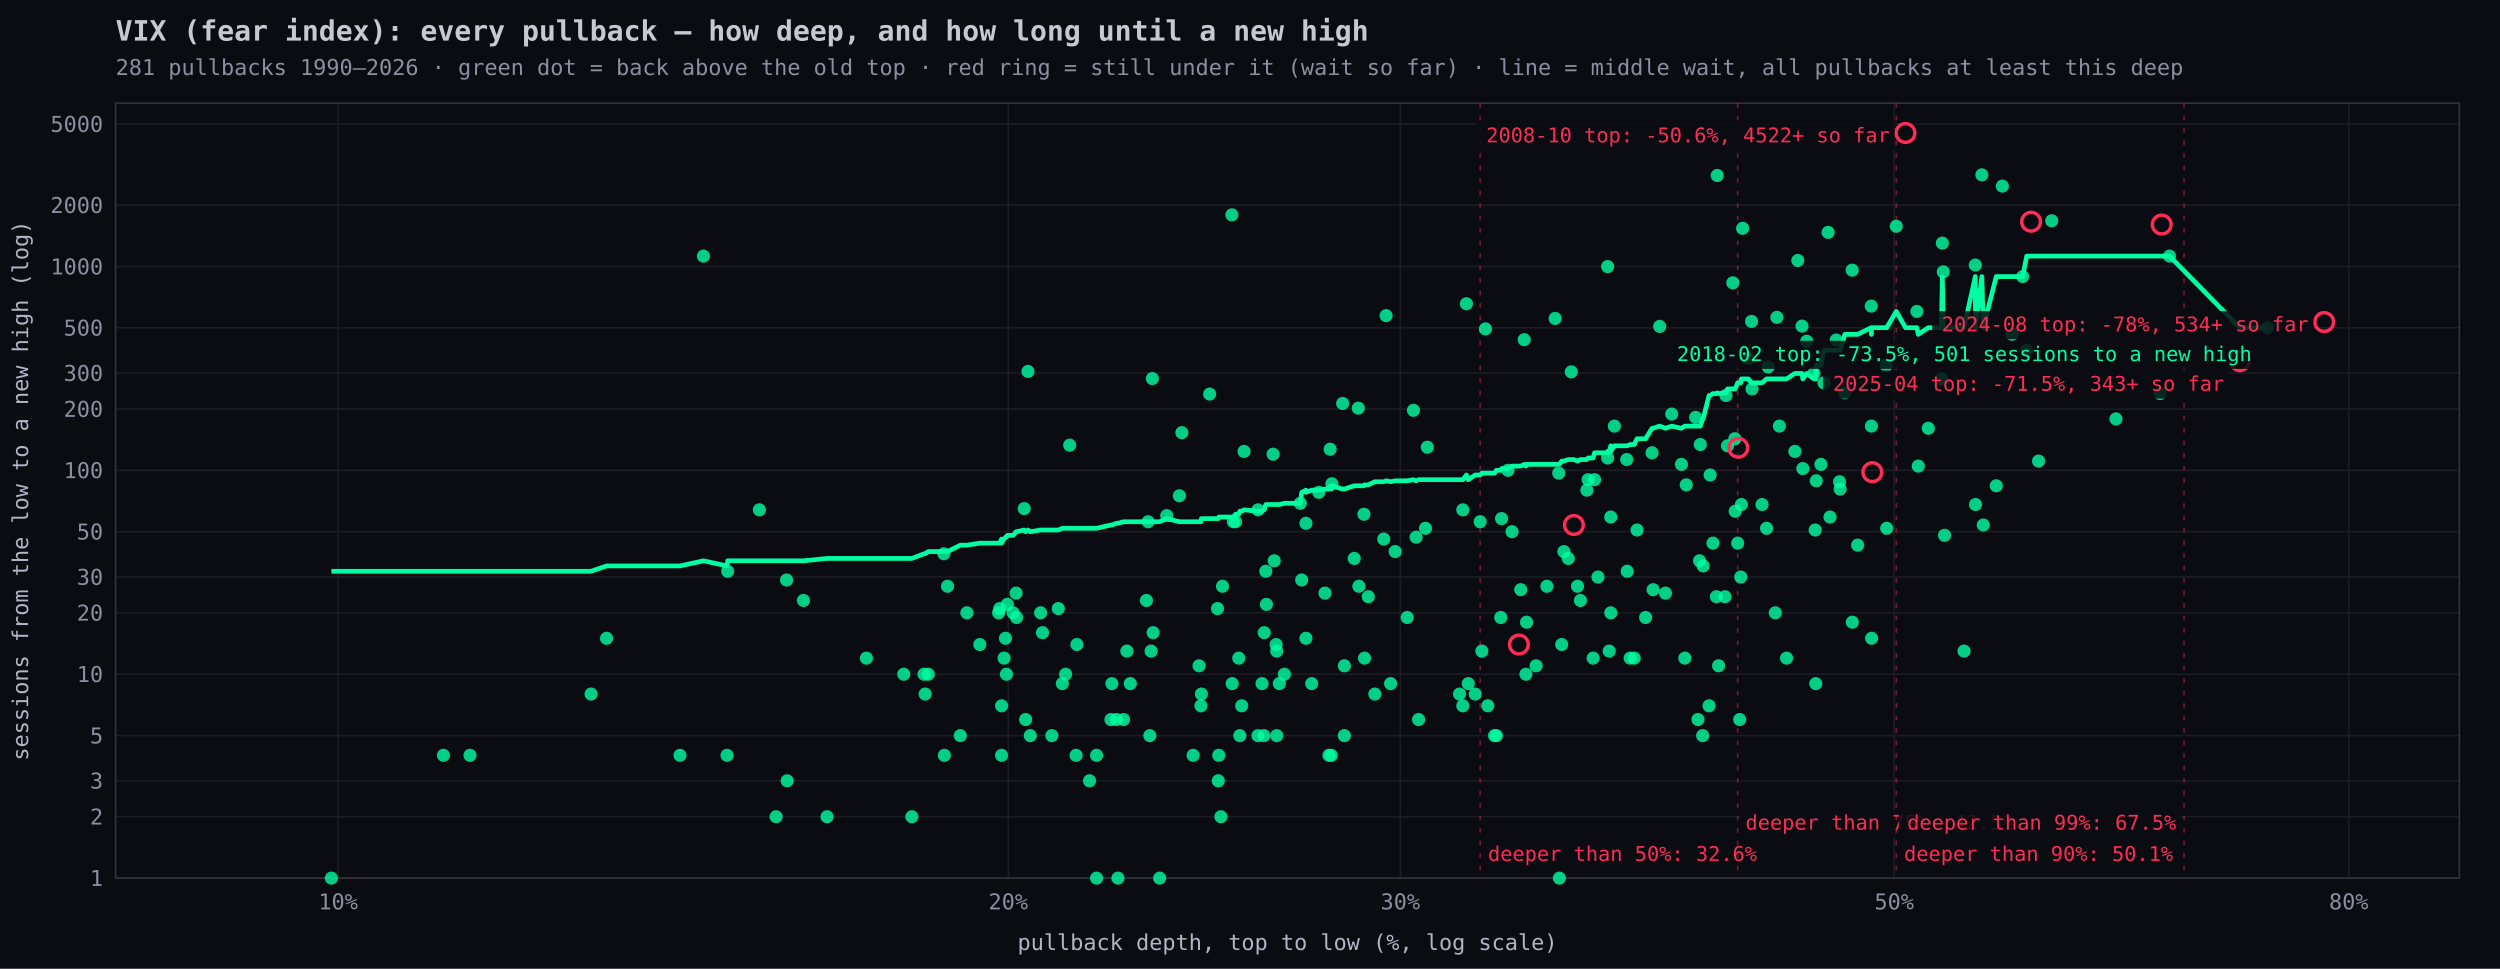
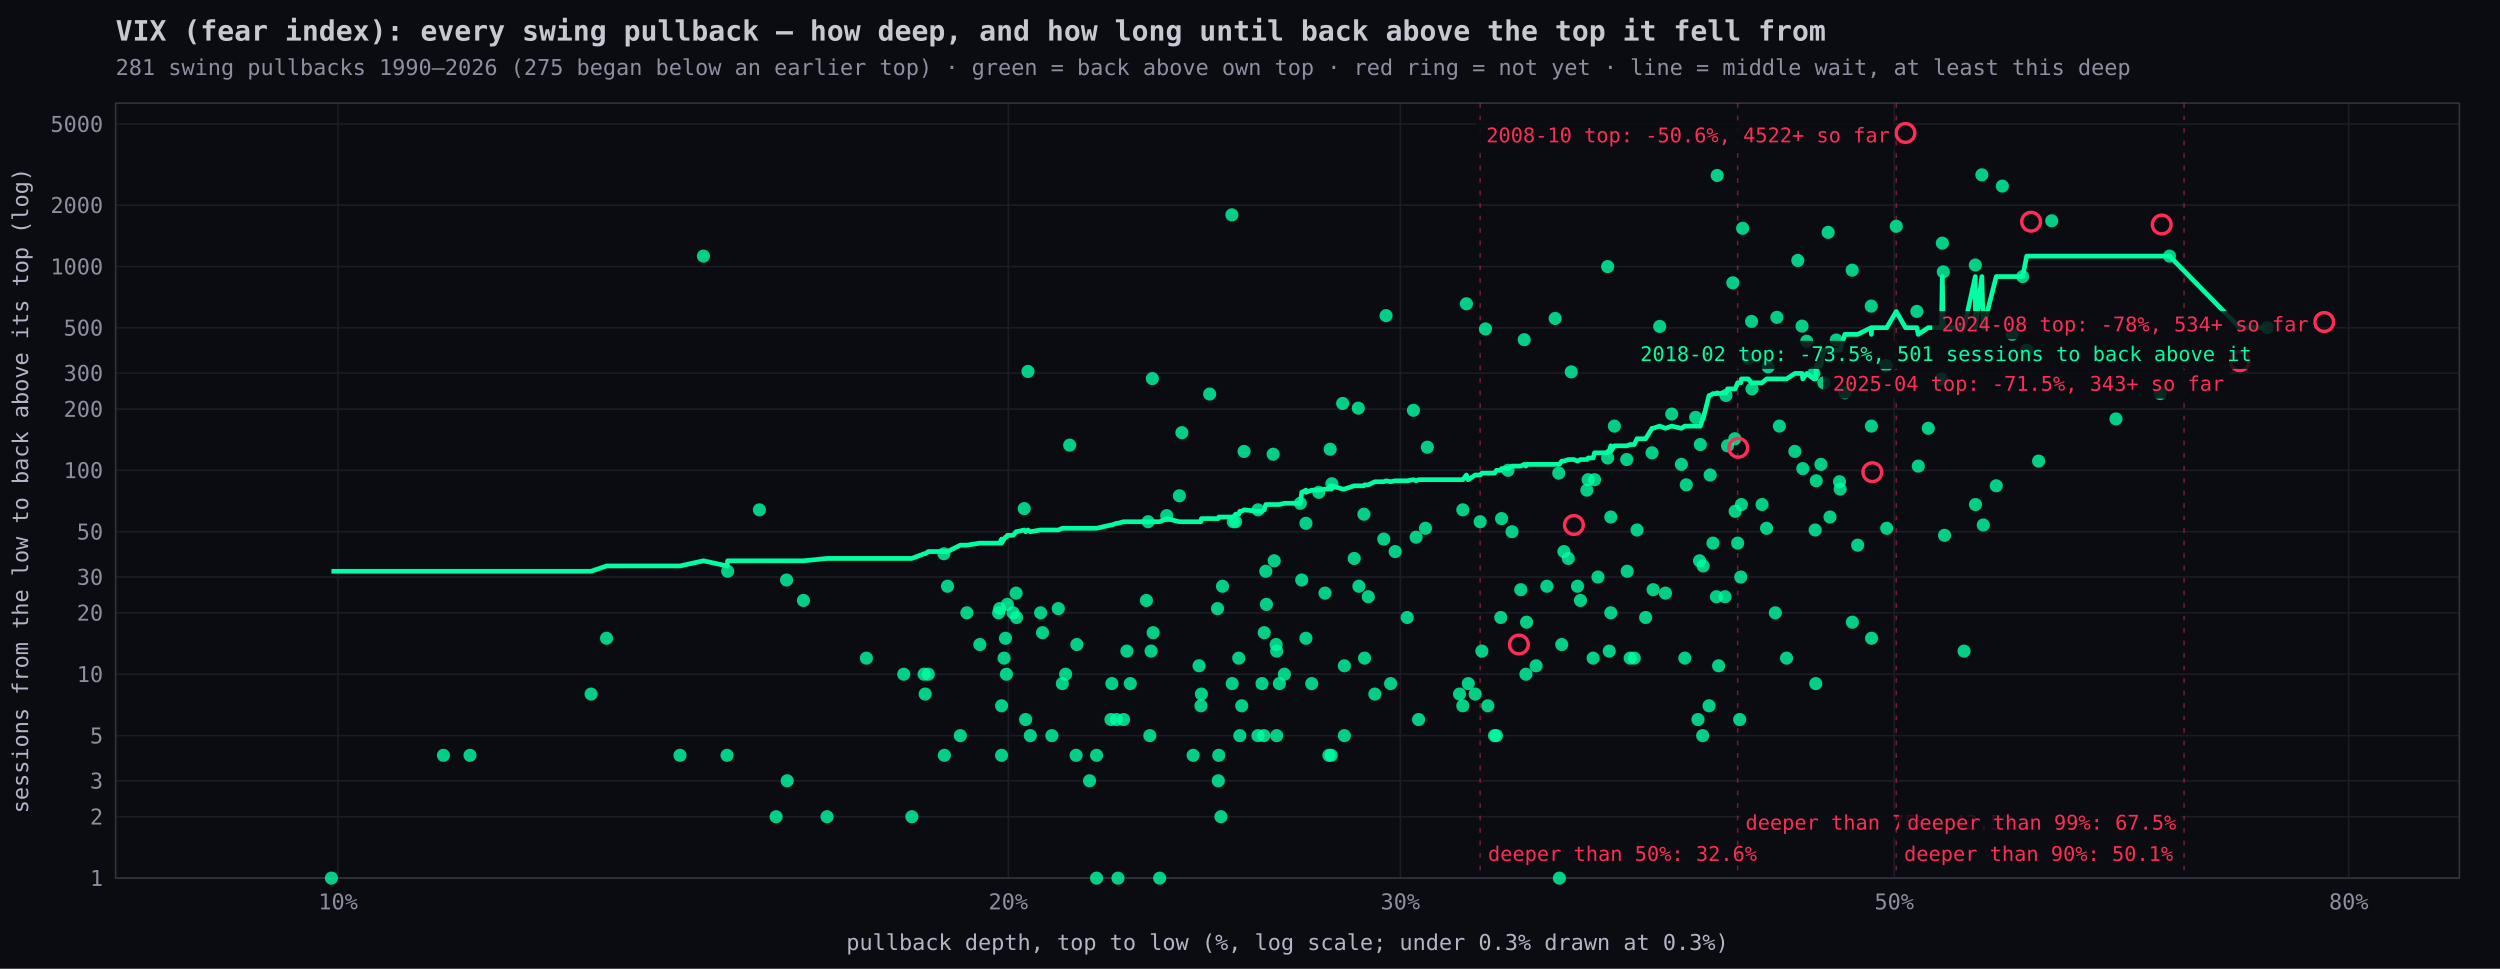
<svg xmlns="http://www.w3.org/2000/svg" viewBox="0 0 1600 620" width="1600" height="620" font-family="ui-monospace,SFMono-Regular,Menlo,monospace">
  <rect width="1600" height="620" fill="#0B0B12" />
-   <text x="74" y="26" font-size="18" fill="#C8C8D2" font-weight="600">VIX (fear index): every pullback — how deep, and how long until a new high</text>
-   <text x="74" y="48" font-size="14" fill="#8E8EA0">281 pullbacks 1990–2026 · green dot = back above the old top · red ring = still under it (wait so far) · line = middle wait, all pullbacks at least this deep</text>
+   <text x="74" y="26" font-size="18" fill="#C8C8D2" font-weight="600">VIX (fear index): every swing pullback — how deep, and how long until back above the top it fell from</text>
+   <text x="74" y="48" font-size="14" fill="#8E8EA0">281 swing pullbacks 1990–2026 (275 began below an earlier top) · green = back above own top · red ring = not yet · line = middle wait, at least this deep</text>
  <line x1="74" x2="1574" y1="562.0" y2="562.0" stroke="#1C1C26" />
  <text x="66" y="567.0" font-size="14" fill="#8E8EA0" text-anchor="end">1</text>
  <line x1="74" x2="1574" y1="522.7" y2="522.7" stroke="#1C1C26" />
  <text x="66" y="527.7" font-size="14" fill="#8E8EA0" text-anchor="end">2</text>
  <line x1="74" x2="1574" y1="499.7" y2="499.7" stroke="#1C1C26" />
  <text x="66" y="504.7" font-size="14" fill="#8E8EA0" text-anchor="end">3</text>
  <line x1="74" x2="1574" y1="470.8" y2="470.8" stroke="#1C1C26" />
  <text x="66" y="475.8" font-size="14" fill="#8E8EA0" text-anchor="end">5</text>
  <line x1="74" x2="1574" y1="431.5" y2="431.5" stroke="#1C1C26" />
  <text x="66" y="436.5" font-size="14" fill="#8E8EA0" text-anchor="end">10</text>
  <line x1="74" x2="1574" y1="392.2" y2="392.2" stroke="#1C1C26" />
  <text x="66" y="397.2" font-size="14" fill="#8E8EA0" text-anchor="end">20</text>
  <line x1="74" x2="1574" y1="369.3" y2="369.3" stroke="#1C1C26" />
  <text x="66" y="374.3" font-size="14" fill="#8E8EA0" text-anchor="end">30</text>
  <line x1="74" x2="1574" y1="340.3" y2="340.3" stroke="#1C1C26" />
  <text x="66" y="345.3" font-size="14" fill="#8E8EA0" text-anchor="end">50</text>
  <line x1="74" x2="1574" y1="301.0" y2="301.0" stroke="#1C1C26" />
  <text x="66" y="306.0" font-size="14" fill="#8E8EA0" text-anchor="end">100</text>
  <line x1="74" x2="1574" y1="261.8" y2="261.8" stroke="#1C1C26" />
  <text x="66" y="266.8" font-size="14" fill="#8E8EA0" text-anchor="end">200</text>
  <line x1="74" x2="1574" y1="238.8" y2="238.8" stroke="#1C1C26" />
  <text x="66" y="243.8" font-size="14" fill="#8E8EA0" text-anchor="end">300</text>
  <line x1="74" x2="1574" y1="209.8" y2="209.8" stroke="#1C1C26" />
  <text x="66" y="214.8" font-size="14" fill="#8E8EA0" text-anchor="end">500</text>
  <line x1="74" x2="1574" y1="170.6" y2="170.6" stroke="#1C1C26" />
  <text x="66" y="175.6" font-size="14" fill="#8E8EA0" text-anchor="end">1000</text>
  <line x1="74" x2="1574" y1="131.3" y2="131.3" stroke="#1C1C26" />
  <text x="66" y="136.3" font-size="14" fill="#8E8EA0" text-anchor="end">2000</text>
  <line x1="74" x2="1574" y1="79.4" y2="79.4" stroke="#1C1C26" />
  <text x="66" y="84.4" font-size="14" fill="#8E8EA0" text-anchor="end">5000</text>
  <line y1="66" y2="562" x1="216.4" x2="216.4" stroke="#1C1C26" />
  <text y="582" x="216.4" font-size="14" fill="#8E8EA0" text-anchor="middle">10%</text>
  <line y1="66" y2="562" x1="645.3" x2="645.3" stroke="#1C1C26" />
  <text y="582" x="645.3" font-size="14" fill="#8E8EA0" text-anchor="middle">20%</text>
  <line y1="66" y2="562" x1="896.2" x2="896.2" stroke="#1C1C26" />
  <text y="582" x="896.2" font-size="14" fill="#8E8EA0" text-anchor="middle">30%</text>
  <line y1="66" y2="562" x1="1212.3" x2="1212.3" stroke="#1C1C26" />
  <text y="582" x="1212.3" font-size="14" fill="#8E8EA0" text-anchor="middle">50%</text>
  <line y1="66" y2="562" x1="1503.2" x2="1503.2" stroke="#1C1C26" />
  <text y="582" x="1503.2" font-size="14" fill="#8E8EA0" text-anchor="middle">80%</text>
  <rect x="74" y="66" width="1500" height="496" fill="none" stroke="#34343F" />
-   <text x="824" y="608" font-size="14" fill="#B4B4C6" text-anchor="middle">pullback depth, top to low (%, log scale)</text>
-   <text transform="translate(18 314) rotate(-90)" font-size="14" fill="#B4B4C6" text-anchor="middle">sessions from the low to a new high (log)</text>
+   <text x="824" y="608" font-size="14" fill="#B4B4C6" text-anchor="middle">pullback depth, top to low (%, log scale; under 0.3% drawn at 0.3%)</text>
+   <text transform="translate(18 314) rotate(-90)" font-size="14" fill="#B4B4C6" text-anchor="middle">sessions from the low to back above its top (log)</text>
  <line x1="947.3" x2="947.3" y1="66" y2="562" stroke="#FF2D55" stroke-opacity="0.45" stroke-dasharray="3 5" />
  <rect x="949.3" y="538.0" width="180.5" height="18" fill="#0B0B12" opacity="0.85" />
  <text x="952.3" y="551.0" font-size="13" fill="#FF2D55" text-anchor="start">deeper than 50%: 32.6%</text>
  <line x1="1112.1" x2="1112.1" y1="66" y2="562" stroke="#FF2D55" stroke-opacity="0.45" stroke-dasharray="3 5" />
  <rect x="1114.1" y="518.0" width="180.5" height="18" fill="#0B0B12" opacity="0.85" />
  <text x="1117.1" y="531.0" font-size="13" fill="#FF2D55" text-anchor="start">deeper than 75%: 42.5%</text>
  <line x1="1213.6" x2="1213.6" y1="66" y2="562" stroke="#FF2D55" stroke-opacity="0.45" stroke-dasharray="3 5" />
  <rect x="1215.6" y="538.0" width="180.5" height="18" fill="#0B0B12" opacity="0.85" />
  <text x="1218.6" y="551.0" font-size="13" fill="#FF2D55" text-anchor="start">deeper than 90%: 50.1%</text>
  <line x1="1397.8" x2="1397.8" y1="66" y2="562" stroke="#FF2D55" stroke-opacity="0.45" stroke-dasharray="3 5" />
  <rect x="1215.3" y="518.0" width="180.5" height="18" fill="#0B0B12" opacity="0.85" />
  <text x="1392.8" y="531.0" font-size="13" fill="#FF2D55" text-anchor="end">deeper than 99%: 67.5%</text>
  <circle cx="997.6" cy="302.8" r="4.2" fill="#00FFA3" fill-opacity="0.8" />
  <circle cx="714.6" cy="460.5" r="4.2" fill="#00FFA3" fill-opacity="0.8" />
  <circle cx="912.3" cy="338.1" r="4.2" fill="#00FFA3" fill-opacity="0.8" />
  <circle cx="715.5" cy="562.0" r="4.2" fill="#00FFA3" fill-opacity="0.8" />
  <circle cx="643.5" cy="408.5" r="4.2" fill="#00FFA3" fill-opacity="0.8" />
  <circle cx="788.4" cy="137.5" r="4.2" fill="#00FFA3" fill-opacity="0.8" />
  <circle cx="1087.7" cy="358.9" r="4.2" fill="#00FFA3" fill-opacity="0.8" />
  <circle cx="1313.1" cy="141.3" r="4.2" fill="#00FFA3" fill-opacity="0.8" />
  <circle cx="734.8" cy="333.9" r="4.2" fill="#00FFA3" fill-opacity="0.8" />
  <circle cx="641.0" cy="483.4" r="4.2" fill="#00FFA3" fill-opacity="0.8" />
  <circle cx="936.2" cy="326.3" r="4.2" fill="#00FFA3" fill-opacity="0.8" />
  <circle cx="604.4" cy="483.4" r="4.2" fill="#00FFA3" fill-opacity="0.8" />
  <circle cx="781.4" cy="522.7" r="4.2" fill="#00FFA3" fill-opacity="0.8" />
  <circle cx="887.1" cy="202.0" r="4.2" fill="#00FFA3" fill-opacity="0.8" />
  <circle cx="503.4" cy="371.2" r="4.2" fill="#00FFA3" fill-opacity="0.8" />
  <circle cx="378.3" cy="444.2" r="4.2" fill="#00FFA3" fill-opacity="0.8" />
  <circle cx="816.7" cy="412.5" r="4.2" fill="#00FFA3" fill-opacity="0.8" />
  <circle cx="814.8" cy="290.7" r="4.2" fill="#00FFA3" fill-opacity="0.8" />
  <circle cx="639.1" cy="392.2" r="4.2" fill="#00FFA3" fill-opacity="0.8" />
  <circle cx="947.3" cy="333.9" r="4.2" fill="#00FFA3" fill-opacity="0.8" />
  <circle cx="689.2" cy="412.5" r="4.2" fill="#00FFA3" fill-opacity="0.8" />
  <circle cx="1131.6" cy="234.8" r="4.2" fill="#00FFA3" fill-opacity="0.8" />
  <circle cx="738.0" cy="404.9" r="4.2" fill="#00FFA3" fill-opacity="0.8" />
  <circle cx="688.7" cy="483.4" r="4.2" fill="#00FFA3" fill-opacity="0.8" />
  <circle cx="796.2" cy="288.9" r="4.2" fill="#00FFA3" fill-opacity="0.8" />
  <circle cx="768.6" cy="451.7" r="4.2" fill="#00FFA3" fill-opacity="0.8" />
  <circle cx="906.3" cy="343.8" r="4.2" fill="#00FFA3" fill-opacity="0.8" />
  <circle cx="212.1" cy="562.0" r="4.2" fill="#00FFA3" fill-opacity="0.8" />
  <circle cx="1028.9" cy="293.1" r="4.2" fill="#00FFA3" fill-opacity="0.8" />
  <circle cx="1096.3" cy="347.6" r="4.2" fill="#00FFA3" fill-opacity="0.8" />
  <circle cx="673.2" cy="470.8" r="4.2" fill="#00FFA3" fill-opacity="0.8" />
  <circle cx="805.1" cy="470.8" r="4.2" fill="#00FFA3" fill-opacity="0.8" />
  <circle cx="1109.0" cy="181.0" r="4.2" fill="#00FFA3" fill-opacity="0.8" />
  <circle cx="907.9" cy="460.5" r="4.2" fill="#00FFA3" fill-opacity="0.8" />
  <circle cx="967.7" cy="340.3" r="4.2" fill="#00FFA3" fill-opacity="0.8" />
  <circle cx="283.8" cy="483.4" r="4.2" fill="#00FFA3" fill-opacity="0.8" />
  <circle cx="300.8" cy="483.4" r="4.2" fill="#00FFA3" fill-opacity="0.8" />
  <circle cx="1005.6" cy="238.0" r="4.2" fill="#00FFA3" fill-opacity="0.8" />
  <circle cx="756.4" cy="276.9" r="4.2" fill="#00FFA3" fill-opacity="0.8" />
  <circle cx="684.6" cy="284.9" r="4.2" fill="#00FFA3" fill-opacity="0.8" />
  <circle cx="465.7" cy="365.6" r="4.2" fill="#00FFA3" fill-opacity="0.8" />
  <circle cx="435.2" cy="483.4" r="4.2" fill="#00FFA3" fill-opacity="0.8" />
  <circle cx="754.8" cy="317.3" r="4.2" fill="#00FFA3" fill-opacity="0.8" />
  <circle cx="642.6" cy="421.2" r="4.2" fill="#00FFA3" fill-opacity="0.8" />
  <circle cx="977.0" cy="398.2" r="4.2" fill="#00FFA3" fill-opacity="0.8" />
  <circle cx="873.3" cy="421.2" r="4.2" fill="#00FFA3" fill-opacity="0.8" />
  <circle cx="872.9" cy="329.1" r="4.2" fill="#00FFA3" fill-opacity="0.8" />
  <circle cx="644.7" cy="386.8" r="4.2" fill="#00FFA3" fill-opacity="0.8" />
  <circle cx="822.0" cy="431.5" r="4.2" fill="#00FFA3" fill-opacity="0.8" />
  <circle cx="1015.6" cy="313.7" r="4.2" fill="#00FFA3" fill-opacity="0.8" />
  <circle cx="805.1" cy="326.3" r="4.2" fill="#00FFA3" fill-opacity="0.8" />
  <circle cx="388.2" cy="408.5" r="4.2" fill="#00FFA3" fill-opacity="0.8" />
  <circle cx="792.8" cy="421.2" r="4.2" fill="#00FFA3" fill-opacity="0.8" />
  <circle cx="486.0" cy="326.3" r="4.2" fill="#00FFA3" fill-opacity="0.8" />
  <circle cx="618.8" cy="392.2" r="4.2" fill="#00FFA3" fill-opacity="0.8" />
  <circle cx="496.7" cy="522.7" r="4.2" fill="#00FFA3" fill-opacity="0.8" />
  <circle cx="655.5" cy="325.5" r="4.2" fill="#00FFA3" fill-opacity="0.8" />
  <circle cx="578.4" cy="431.5" r="4.2" fill="#00FFA3" fill-opacity="0.8" />
  <circle cx="514.2" cy="384.3" r="4.2" fill="#00FFA3" fill-opacity="0.8" />
  <circle cx="591.4" cy="431.5" r="4.2" fill="#00FFA3" fill-opacity="0.8" />
  <circle cx="503.8" cy="499.7" r="4.2" fill="#00FFA3" fill-opacity="0.8" />
  <circle cx="780.0" cy="483.4" r="4.2" fill="#00FFA3" fill-opacity="0.8" />
  <circle cx="1085.2" cy="267.1" r="4.2" fill="#00FFA3" fill-opacity="0.8" />
  <circle cx="1094.5" cy="304.0" r="4.2" fill="#00FFA3" fill-opacity="0.8" />
  <circle cx="835.8" cy="408.5" r="4.2" fill="#00FFA3" fill-opacity="0.8" />
  <circle cx="1043.3" cy="421.2" r="4.2" fill="#00FFA3" fill-opacity="0.8" />
  <circle cx="860.4" cy="426.1" r="4.2" fill="#00FFA3" fill-opacity="0.8" />
  <circle cx="1281.5" cy="119.1" r="4.2" fill="#00FFA3" fill-opacity="0.8" />
  <circle cx="999.5" cy="412.5" r="4.2" fill="#00FFA3" fill-opacity="0.8" />
  <circle cx="657.9" cy="237.7" r="4.2" fill="#00FFA3" fill-opacity="0.8" />
  <circle cx="737.5" cy="242.3" r="4.2" fill="#00FFA3" fill-opacity="0.8" />
  <circle cx="650.6" cy="395.2" r="4.2" fill="#00FFA3" fill-opacity="0.8" />
  <circle cx="1069.9" cy="265.0" r="4.2" fill="#00FFA3" fill-opacity="0.8" />
  <circle cx="815.5" cy="358.9" r="4.2" fill="#00FFA3" fill-opacity="0.8" />
  <circle cx="817.1" cy="470.8" r="4.2" fill="#00FFA3" fill-opacity="0.8" />
  <circle cx="965.1" cy="301.0" r="4.2" fill="#00FFA3" fill-opacity="0.8" />
  <circle cx="648.4" cy="392.2" r="4.2" fill="#00FFA3" fill-opacity="0.8" />
  <circle cx="835.8" cy="334.9" r="4.2" fill="#00FFA3" fill-opacity="0.8" />
  <circle cx="604.1" cy="354.4" r="4.2" fill="#00FFA3" fill-opacity="0.8" />
  <circle cx="810.5" cy="386.8" r="4.2" fill="#00FFA3" fill-opacity="0.8" />
  <circle cx="774.2" cy="252.2" r="4.2" fill="#00FFA3" fill-opacity="0.8" />
  <circle cx="1076.1" cy="297.2" r="4.2" fill="#00FFA3" fill-opacity="0.8" />
  <circle cx="666.0" cy="392.2" r="4.2" fill="#00FFA3" fill-opacity="0.8" />
  <circle cx="639.8" cy="389.5" r="4.2" fill="#00FFA3" fill-opacity="0.8" />
  <circle cx="768.9" cy="444.2" r="4.2" fill="#00FFA3" fill-opacity="0.8" />
  <circle cx="1011.5" cy="384.3" r="4.2" fill="#00FFA3" fill-opacity="0.8" />
  <circle cx="1127.7" cy="322.9" r="4.2" fill="#00FFA3" fill-opacity="0.8" />
  <circle cx="614.6" cy="470.8" r="4.2" fill="#00FFA3" fill-opacity="0.8" />
  <circle cx="701.8" cy="483.4" r="4.2" fill="#00FFA3" fill-opacity="0.8" />
  <circle cx="869.3" cy="261.2" r="4.2" fill="#00FFA3" fill-opacity="0.8" />
  <circle cx="1105.6" cy="285.3" r="4.2" fill="#00FFA3" fill-opacity="0.8" />
  <circle cx="961.0" cy="331.9" r="4.2" fill="#00FFA3" fill-opacity="0.8" />
  <circle cx="817.1" cy="416.7" r="4.2" fill="#00FFA3" fill-opacity="0.8" />
  <circle cx="1115.3" cy="146.1" r="4.2" fill="#00FFA3" fill-opacity="0.8" />
  <circle cx="1170.0" cy="148.7" r="4.2" fill="#00FFA3" fill-opacity="0.8" />
  <circle cx="682.0" cy="431.5" r="4.2" fill="#00FFA3" fill-opacity="0.8" />
  <circle cx="450.2" cy="163.9" r="4.2" fill="#00FFA3" fill-opacity="0.8" />
  <circle cx="1150.6" cy="166.7" r="4.2" fill="#00FFA3" fill-opacity="0.8" />
  <circle cx="641.0" cy="451.7" r="4.2" fill="#00FFA3" fill-opacity="0.8" />
  <circle cx="719.1" cy="460.5" r="4.2" fill="#00FFA3" fill-opacity="0.8" />
  <circle cx="938.5" cy="194.4" r="4.2" fill="#00FFA3" fill-opacity="0.8" />
  <circle cx="789.3" cy="333.9" r="4.2" fill="#00FFA3" fill-opacity="0.8" />
  <circle cx="839.5" cy="437.5" r="4.2" fill="#00FFA3" fill-opacity="0.8" />
  <circle cx="1121.0" cy="205.7" r="4.2" fill="#00FFA3" fill-opacity="0.8" />
  <circle cx="950.7" cy="210.5" r="4.2" fill="#00FFA3" fill-opacity="0.8" />
  <circle cx="656.4" cy="460.5" r="4.2" fill="#00FFA3" fill-opacity="0.8" />
  <circle cx="975.5" cy="217.4" r="4.2" fill="#00FFA3" fill-opacity="0.8" />
  <circle cx="679.9" cy="437.5" r="4.2" fill="#00FFA3" fill-opacity="0.8" />
  <circle cx="1118.9" cy="229.4" r="4.2" fill="#00FFA3" fill-opacity="0.8" />
  <circle cx="465.3" cy="483.4" r="4.2" fill="#00FFA3" fill-opacity="0.8" />
  <circle cx="810.1" cy="365.6" r="4.2" fill="#00FFA3" fill-opacity="0.8" />
  <circle cx="554.5" cy="421.2" r="4.2" fill="#00FFA3" fill-opacity="0.8" />
  <circle cx="779.7" cy="499.7" r="4.2" fill="#00FFA3" fill-opacity="0.8" />
  <circle cx="1104.6" cy="253.1" r="4.2" fill="#00FFA3" fill-opacity="0.8" />
  <circle cx="875.7" cy="381.9" r="4.2" fill="#00FFA3" fill-opacity="0.8" />
  <circle cx="736.7" cy="416.7" r="4.2" fill="#00FFA3" fill-opacity="0.8" />
  <circle cx="1057.3" cy="289.8" r="4.2" fill="#00FFA3" fill-opacity="0.8" />
  <circle cx="594.1" cy="431.5" r="4.2" fill="#00FFA3" fill-opacity="0.8" />
  <circle cx="746.7" cy="330.0" r="4.2" fill="#00FFA3" fill-opacity="0.8" />
  <circle cx="677.3" cy="389.5" r="4.2" fill="#00FFA3" fill-opacity="0.8" />
  <circle cx="667.2" cy="404.9" r="4.2" fill="#00FFA3" fill-opacity="0.8" />
  <circle cx="1167.3" cy="245.0" r="4.2" fill="#00FFA3" fill-opacity="0.8" />
  <circle cx="1088.2" cy="284.5" r="4.2" fill="#00FFA3" fill-opacity="0.8" />
  <circle cx="852.4" cy="309.6" r="4.2" fill="#00FFA3" fill-opacity="0.8" />
  <circle cx="529.3" cy="522.7" r="4.2" fill="#00FFA3" fill-opacity="0.8" />
  <circle cx="939.7" cy="437.5" r="4.2" fill="#00FFA3" fill-opacity="0.8" />
  <circle cx="733.7" cy="384.3" r="4.2" fill="#00FFA3" fill-opacity="0.8" />
  <circle cx="592.1" cy="444.2" r="4.2" fill="#00FFA3" fill-opacity="0.8" />
  <circle cx="1177.3" cy="308.3" r="4.2" fill="#00FFA3" fill-opacity="0.8" />
  <circle cx="866.7" cy="357.4" r="4.2" fill="#00FFA3" fill-opacity="0.8" />
  <circle cx="1153.8" cy="299.9" r="4.2" fill="#00FFA3" fill-opacity="0.8" />
  <circle cx="1136.2" cy="392.2" r="4.2" fill="#00FFA3" fill-opacity="0.8" />
  <circle cx="1022.7" cy="369.3" r="4.2" fill="#00FFA3" fill-opacity="0.8" />
  <circle cx="818.8" cy="437.5" r="4.2" fill="#00FFA3" fill-opacity="0.8" />
  <circle cx="1110.3" cy="280.8" r="4.2" fill="#00FFA3" fill-opacity="0.8" />
  <circle cx="1277.6" cy="310.9" r="4.2" fill="#00FFA3" fill-opacity="0.8" />
  <circle cx="1090.0" cy="362.2" r="4.2" fill="#00FFA3" fill-opacity="0.8" />
  <circle cx="1219.5" cy="85.1" r="6" fill="none" stroke="#FF2D55" stroke-width="2.2" />
  <circle cx="1268.4" cy="111.9" r="4.2" fill="#00FFA3" fill-opacity="0.8" />
  <circle cx="1099.0" cy="112.3" r="4.2" fill="#00FFA3" fill-opacity="0.8" />
  <circle cx="1213.6" cy="144.8" r="4.2" fill="#00FFA3" fill-opacity="0.8" />
  <circle cx="859.3" cy="258.2" r="4.2" fill="#00FFA3" fill-opacity="0.8" />
  <circle cx="904.6" cy="262.6" r="4.2" fill="#00FFA3" fill-opacity="0.8" />
  <circle cx="659.4" cy="470.8" r="4.2" fill="#00FFA3" fill-opacity="0.8" />
  <circle cx="782.4" cy="375.2" r="4.2" fill="#00FFA3" fill-opacity="0.8" />
  <circle cx="936.2" cy="451.7" r="4.2" fill="#00FFA3" fill-opacity="0.8" />
  <circle cx="1041.1" cy="294.1" r="4.2" fill="#00FFA3" fill-opacity="0.8" />
  <circle cx="1030.9" cy="392.2" r="4.2" fill="#00FFA3" fill-opacity="0.8" />
  <circle cx="1185.5" cy="398.2" r="4.2" fill="#00FFA3" fill-opacity="0.8" />
  <circle cx="1243.1" cy="155.6" r="4.2" fill="#00FFA3" fill-opacity="0.8" />
  <circle cx="1121.3" cy="248.9" r="4.2" fill="#00FFA3" fill-opacity="0.8" />
  <circle cx="851.3" cy="287.5" r="4.2" fill="#00FFA3" fill-opacity="0.8" />
  <circle cx="844.0" cy="315.1" r="4.2" fill="#00FFA3" fill-opacity="0.8" />
  <circle cx="1000.9" cy="353.0" r="4.2" fill="#00FFA3" fill-opacity="0.8" />
  <circle cx="807.7" cy="437.5" r="4.2" fill="#00FFA3" fill-opacity="0.8" />
  <circle cx="1264.3" cy="322.9" r="4.2" fill="#00FFA3" fill-opacity="0.8" />
  <circle cx="767.4" cy="426.1" r="4.2" fill="#00FFA3" fill-opacity="0.8" />
  <circle cx="1053.2" cy="395.2" r="4.2" fill="#00FFA3" fill-opacity="0.8" />
  <circle cx="1028.9" cy="170.6" r="4.2" fill="#00FFA3" fill-opacity="0.8" />
  <circle cx="1185.4" cy="172.9" r="4.2" fill="#00FFA3" fill-opacity="0.8" />
  <circle cx="1294.5" cy="177.0" r="4.2" fill="#00FFA3" fill-opacity="0.8" />
  <circle cx="790.8" cy="333.9" r="4.2" fill="#00FFA3" fill-opacity="0.8" />
  <circle cx="1003.7" cy="357.4" r="4.2" fill="#00FFA3" fill-opacity="0.8" />
  <circle cx="788.6" cy="437.5" r="4.2" fill="#00FFA3" fill-opacity="0.8" />
  <circle cx="1137.2" cy="203.1" r="4.2" fill="#00FFA3" fill-opacity="0.8" />
  <circle cx="1020.5" cy="307.0" r="4.2" fill="#00FFA3" fill-opacity="0.8" />
  <circle cx="869.7" cy="375.2" r="4.2" fill="#00FFA3" fill-opacity="0.8" />
  <circle cx="644.1" cy="431.5" r="4.2" fill="#00FFA3" fill-opacity="0.8" />
  <circle cx="779.2" cy="389.5" r="4.2" fill="#00FFA3" fill-opacity="0.8" />
  <circle cx="1175.2" cy="217.6" r="4.2" fill="#00FFA3" fill-opacity="0.8" />
  <circle cx="583.6" cy="522.7" r="4.2" fill="#00FFA3" fill-opacity="0.8" />
  <circle cx="1114.5" cy="322.9" r="4.2" fill="#00FFA3" fill-opacity="0.8" />
  <circle cx="742.2" cy="562.0" r="4.2" fill="#00FFA3" fill-opacity="0.8" />
  <circle cx="948.4" cy="416.7" r="4.2" fill="#00FFA3" fill-opacity="0.8" />
  <circle cx="1160.9" cy="239.0" r="4.2" fill="#00FFA3" fill-opacity="0.8" />
  <circle cx="890.0" cy="437.5" r="4.2" fill="#00FFA3" fill-opacity="0.8" />
  <circle cx="1130.6" cy="338.1" r="4.2" fill="#00FFA3" fill-opacity="0.8" />
  <circle cx="900.6" cy="395.2" r="4.2" fill="#00FFA3" fill-opacity="0.8" />
  <circle cx="1033.2" cy="272.7" r="4.2" fill="#00FFA3" fill-opacity="0.8" />
  <circle cx="913.5" cy="286.2" r="4.2" fill="#00FFA3" fill-opacity="0.8" />
  <circle cx="1110.5" cy="327.2" r="4.2" fill="#00FFA3" fill-opacity="0.8" />
  <circle cx="1009.6" cy="375.2" r="4.2" fill="#00FFA3" fill-opacity="0.8" />
  <circle cx="1354.2" cy="268.1" r="4.2" fill="#00FFA3" fill-opacity="0.8" />
  <circle cx="1138.8" cy="272.7" r="4.2" fill="#00FFA3" fill-opacity="0.8" />
  <circle cx="1148.7" cy="288.9" r="4.2" fill="#00FFA3" fill-opacity="0.8" />
  <circle cx="832.2" cy="322.1" r="4.2" fill="#00FFA3" fill-opacity="0.8" />
  <circle cx="885.6" cy="345.0" r="4.2" fill="#00FFA3" fill-opacity="0.8" />
  <circle cx="848.0" cy="379.6" r="4.2" fill="#00FFA3" fill-opacity="0.8" />
  <circle cx="763.6" cy="483.4" r="4.2" fill="#00FFA3" fill-opacity="0.8" />
  <circle cx="1098.5" cy="381.9" r="4.2" fill="#00FFA3" fill-opacity="0.8" />
  <circle cx="957.7" cy="470.8" r="4.2" fill="#00FFA3" fill-opacity="0.8" />
  <circle cx="1388.5" cy="163.9" r="4.2" fill="#00FFA3" fill-opacity="0.8" />
  <circle cx="1269.3" cy="336.0" r="4.2" fill="#00FFA3" fill-opacity="0.8" />
  <circle cx="879.9" cy="444.2" r="4.2" fill="#00FFA3" fill-opacity="0.8" />
  <circle cx="1162.1" cy="437.5" r="4.2" fill="#00FFA3" fill-opacity="0.8" />
  <circle cx="1062.2" cy="208.9" r="4.2" fill="#00FFA3" fill-opacity="0.8" />
  <circle cx="1287.8" cy="214.0" r="4.2" fill="#00FFA3" fill-opacity="0.8" />
  <circle cx="794.7" cy="451.7" r="4.2" fill="#00FFA3" fill-opacity="0.8" />
  <circle cx="711.0" cy="460.5" r="4.2" fill="#00FFA3" fill-opacity="0.8" />
  <circle cx="852.0" cy="483.4" r="4.2" fill="#00FFA3" fill-opacity="0.8" />
  <circle cx="1297.1" cy="224.1" r="4.2" fill="#00FFA3" fill-opacity="0.8" />
  <circle cx="721.2" cy="416.7" r="4.2" fill="#00FFA3" fill-opacity="0.8" />
  <circle cx="1114.1" cy="369.3" r="4.2" fill="#00FFA3" fill-opacity="0.8" />
  <circle cx="1242.5" cy="242.5" r="4.2" fill="#00FFA3" fill-opacity="0.8" />
  <circle cx="892.9" cy="353.0" r="4.2" fill="#00FFA3" fill-opacity="0.8" />
  <circle cx="606.4" cy="375.2" r="4.2" fill="#00FFA3" fill-opacity="0.8" />
  <circle cx="850.5" cy="483.4" r="4.2" fill="#00FFA3" fill-opacity="0.8" />
  <circle cx="1093.8" cy="451.7" r="4.2" fill="#00FFA3" fill-opacity="0.8" />
  <circle cx="1112.1" cy="347.6" r="4.2" fill="#00FFA3" fill-opacity="0.8" />
  <circle cx="697.3" cy="499.7" r="4.2" fill="#00FFA3" fill-opacity="0.8" />
  <circle cx="1099.9" cy="426.1" r="4.2" fill="#00FFA3" fill-opacity="0.8" />
  <circle cx="1177.7" cy="313.0" r="4.2" fill="#00FFA3" fill-opacity="0.8" />
  <circle cx="934.1" cy="444.2" r="4.2" fill="#00FFA3" fill-opacity="0.8" />
  <circle cx="1089.7" cy="470.8" r="4.2" fill="#00FFA3" fill-opacity="0.8" />
  <circle cx="1058.0" cy="377.4" r="4.2" fill="#00FFA3" fill-opacity="0.8" />
  <circle cx="1451.1" cy="209.7" r="4.2" fill="#00FFA3" fill-opacity="0.8" />
  <circle cx="1304.7" cy="295.1" r="4.2" fill="#00FFA3" fill-opacity="0.8" />
  <circle cx="1078.3" cy="421.2" r="4.2" fill="#00FFA3" fill-opacity="0.8" />
  <circle cx="1188.9" cy="348.9" r="4.2" fill="#00FFA3" fill-opacity="0.8" />
  <circle cx="976.6" cy="431.5" r="4.2" fill="#00FFA3" fill-opacity="0.8" />
  <circle cx="1143.4" cy="421.2" r="4.2" fill="#00FFA3" fill-opacity="0.8" />
  <circle cx="1382.5" cy="251.9" r="4.2" fill="#00FFA3" fill-opacity="0.8" />
  <circle cx="1045.9" cy="421.2" r="4.2" fill="#00FFA3" fill-opacity="0.8" />
  <circle cx="1047.7" cy="339.2" r="4.2" fill="#00FFA3" fill-opacity="0.8" />
  <circle cx="1086.7" cy="460.5" r="4.2" fill="#00FFA3" fill-opacity="0.8" />
  <circle cx="1165.4" cy="297.2" r="4.2" fill="#00FFA3" fill-opacity="0.8" />
  <circle cx="1171.2" cy="330.9" r="4.2" fill="#00FFA3" fill-opacity="0.8" />
  <circle cx="990.0" cy="375.2" r="4.2" fill="#00FFA3" fill-opacity="0.8" />
  <circle cx="860.4" cy="470.8" r="4.2" fill="#00FFA3" fill-opacity="0.8" />
  <circle cx="956.5" cy="470.8" r="4.2" fill="#00FFA3" fill-opacity="0.8" />
  <circle cx="1299.9" cy="141.9" r="6" fill="none" stroke="#FF2D55" stroke-width="2.2" />
  <circle cx="1383.5" cy="143.7" r="6" fill="none" stroke="#FF2D55" stroke-width="2.2" />
  <circle cx="1264.2" cy="169.6" r="4.2" fill="#00FFA3" fill-opacity="0.8" />
  <circle cx="1029.9" cy="416.7" r="4.2" fill="#00FFA3" fill-opacity="0.8" />
  <circle cx="1243.7" cy="174.0" r="4.2" fill="#00FFA3" fill-opacity="0.8" />
  <circle cx="960.5" cy="395.2" r="4.2" fill="#00FFA3" fill-opacity="0.8" />
  <circle cx="1180.7" cy="251.4" r="4.2" fill="#00FFA3" fill-opacity="0.8" />
  <circle cx="1234.1" cy="274.1" r="4.2" fill="#00FFA3" fill-opacity="0.8" />
  <circle cx="1227.7" cy="298.3" r="4.2" fill="#00FFA3" fill-opacity="0.8" />
  <circle cx="1065.9" cy="379.6" r="4.2" fill="#00FFA3" fill-opacity="0.8" />
  <circle cx="1019.6" cy="421.2" r="4.2" fill="#00FFA3" fill-opacity="0.8" />
  <circle cx="1197.8" cy="408.5" r="4.2" fill="#00FFA3" fill-opacity="0.8" />
  <circle cx="1257.0" cy="416.7" r="4.2" fill="#00FFA3" fill-opacity="0.8" />
  <circle cx="1197.6" cy="195.9" r="4.2" fill="#00FFA3" fill-opacity="0.8" />
  <circle cx="1226.8" cy="199.3" r="4.2" fill="#00FFA3" fill-opacity="0.8" />
  <circle cx="995.3" cy="203.8" r="4.2" fill="#00FFA3" fill-opacity="0.8" />
  <circle cx="1153.3" cy="208.7" r="4.2" fill="#00FFA3" fill-opacity="0.8" />
  <circle cx="1156.3" cy="218.4" r="4.2" fill="#00FFA3" fill-opacity="0.8" />
  <circle cx="973.3" cy="377.4" r="4.2" fill="#00FFA3" fill-opacity="0.8" />
  <circle cx="735.9" cy="470.8" r="4.2" fill="#00FFA3" fill-opacity="0.8" />
  <circle cx="1207.2" cy="233.9" r="4.2" fill="#00FFA3" fill-opacity="0.8" />
  <circle cx="1079.2" cy="310.3" r="4.2" fill="#00FFA3" fill-opacity="0.8" />
  <circle cx="793.5" cy="470.8" r="4.2" fill="#00FFA3" fill-opacity="0.8" />
  <circle cx="952.2" cy="451.7" r="4.2" fill="#00FFA3" fill-opacity="0.8" />
  <circle cx="808.9" cy="470.8" r="4.2" fill="#00FFA3" fill-opacity="0.8" />
  <circle cx="1197.7" cy="272.7" r="4.2" fill="#00FFA3" fill-opacity="0.8" />
  <circle cx="627.1" cy="412.5" r="4.2" fill="#00FFA3" fill-opacity="0.8" />
  <circle cx="833.1" cy="371.2" r="4.2" fill="#00FFA3" fill-opacity="0.8" />
  <circle cx="723.4" cy="437.5" r="4.2" fill="#00FFA3" fill-opacity="0.8" />
  <circle cx="1161.7" cy="339.2" r="4.2" fill="#00FFA3" fill-opacity="0.8" />
  <circle cx="650.3" cy="379.6" r="4.2" fill="#00FFA3" fill-opacity="0.8" />
  <circle cx="998.0" cy="562.0" r="4.2" fill="#00FFA3" fill-opacity="0.8" />
  <circle cx="1487.5" cy="206.1" r="6" fill="none" stroke="#FF2D55" stroke-width="2.2" />
  <circle cx="1030.9" cy="330.9" r="4.2" fill="#00FFA3" fill-opacity="0.8" />
  <circle cx="711.6" cy="437.5" r="4.2" fill="#00FFA3" fill-opacity="0.8" />
  <circle cx="1104.0" cy="381.9" r="4.2" fill="#00FFA3" fill-opacity="0.8" />
  <circle cx="944.1" cy="444.2" r="4.2" fill="#00FFA3" fill-opacity="0.8" />
  <circle cx="1207.5" cy="338.1" r="4.2" fill="#00FFA3" fill-opacity="0.8" />
  <circle cx="983.1" cy="426.1" r="4.2" fill="#00FFA3" fill-opacity="0.8" />
  <circle cx="1113.4" cy="460.5" r="4.2" fill="#00FFA3" fill-opacity="0.8" />
  <circle cx="1433.5" cy="231.2" r="6" fill="none" stroke="#FF2D55" stroke-width="2.2" />
  <circle cx="1016.4" cy="307.0" r="4.2" fill="#00FFA3" fill-opacity="0.8" />
  <circle cx="1041.4" cy="365.6" r="4.2" fill="#00FFA3" fill-opacity="0.8" />
  <circle cx="809.1" cy="404.9" r="4.2" fill="#00FFA3" fill-opacity="0.8" />
  <circle cx="1162.4" cy="307.7" r="4.2" fill="#00FFA3" fill-opacity="0.8" />
  <circle cx="1244.5" cy="342.6" r="4.2" fill="#00FFA3" fill-opacity="0.8" />
  <circle cx="1112.5" cy="286.6" r="6" fill="none" stroke="#FF2D55" stroke-width="2.2" />
  <circle cx="1198.3" cy="302.2" r="6" fill="none" stroke="#FF2D55" stroke-width="2.2" />
  <circle cx="701.8" cy="562.0" r="4.2" fill="#00FFA3" fill-opacity="0.8" />
  <circle cx="1007.3" cy="336.0" r="6" fill="none" stroke="#FF2D55" stroke-width="2.2" />
  <circle cx="972.1" cy="412.5" r="6" fill="none" stroke="#FF2D55" stroke-width="2.2" />
  <polyline points="212.1,365.6 283.8,365.6 300.8,365.6 378.3,365.6 388.2,362.2 435.2,362.2 450.2,358.9 465.3,362.2 465.7,358.9 486.0,358.9 496.7,358.9 503.4,358.9 503.8,358.9 514.2,358.9 529.3,357.4 554.5,357.4 578.4,357.4 583.6,357.4 591.4,354.4 592.1,354.4 594.1,353.0 604.1,353.0 604.4,353.0 606.4,353.0 614.6,348.9 618.8,348.9 627.1,347.6 639.1,347.6 639.8,347.6 641.0,345.0 641.0,347.6 642.6,345.0 643.5,343.8 644.1,343.8 644.7,342.6 648.4,342.6 650.3,340.3 650.6,340.3 655.5,339.2 656.4,340.3 657.9,339.2 659.4,340.3 666.0,339.2 667.2,339.2 673.2,339.2 677.3,339.2 679.9,338.1 682.0,338.1 684.6,338.1 688.7,338.1 689.2,338.1 697.3,338.1 701.8,338.1 701.8,338.1 711.0,336.0 711.6,336.0 714.6,334.9 715.5,334.9 719.1,333.9 721.2,333.9 723.4,333.9 733.7,333.9 734.8,333.9 735.9,333.9 736.7,333.9 737.5,333.9 738.0,333.9 742.2,333.9 746.7,331.9 754.8,333.9 756.4,333.9 763.6,333.9 767.4,333.9 768.6,333.9 768.9,331.9 774.2,331.9 779.2,331.9 779.7,331.9 780.0,330.9 781.4,330.9 782.4,330.9 788.4,330.9 788.6,330.9 789.3,330.9 790.8,329.1 792.8,329.1 793.5,327.2 794.7,327.2 796.2,326.3 805.1,327.2 805.1,327.2 807.7,327.2 808.9,326.3 809.1,326.3 810.1,322.9 810.5,322.9 814.8,322.9 815.5,322.9 816.7,322.9 817.1,322.9 817.1,322.9 818.8,322.9 822.0,322.1 832.2,322.1 833.1,315.1 835.8,313.7 835.8,315.1 839.5,313.7 844.0,313.7 848.0,313.0 850.5,313.0 851.3,310.9 852.0,313.0 852.4,310.9 859.3,313.0 860.4,313.0 860.4,313.0 866.7,310.9 869.3,310.9 869.7,310.9 872.9,310.9 873.3,310.3 875.7,310.3 879.9,308.3 885.6,308.3 887.1,307.7 890.0,308.3 892.9,307.7 900.6,307.7 904.6,307.0 906.3,307.7 907.9,307.0 912.3,307.0 913.5,307.0 934.1,307.0 936.2,307.0 936.2,307.0 938.5,304.0 939.7,307.0 944.1,304.0 947.3,304.0 948.4,302.8 950.7,302.8 952.2,302.8 956.5,302.8 957.7,301.0 960.5,301.0 961.0,299.9 965.1,299.9 967.7,298.3 972.1,298.3 973.3,298.3 975.5,297.2 976.6,298.3 977.0,297.2 983.1,297.2 990.0,297.2 995.3,297.2 997.6,297.2 998.0,297.2 999.5,295.1 1000.9,295.1 1003.7,294.1 1005.6,294.1 1007.3,294.1 1009.6,295.1 1011.5,294.1 1015.6,294.1 1016.4,293.1 1019.6,293.1 1020.5,289.8 1022.7,289.8 1028.9,289.8 1028.9,288.9 1029.9,288.9 1030.9,285.3 1030.9,288.9 1033.2,285.3 1041.1,285.3 1041.4,285.3 1043.3,284.5 1045.9,284.5 1047.7,280.8 1053.2,280.8 1057.3,274.1 1058.0,274.1 1062.2,272.7 1065.9,274.1 1069.9,272.7 1076.1,274.1 1078.3,272.7 1079.2,272.7 1085.2,272.7 1086.7,272.7 1087.7,272.7 1088.2,272.7 1089.7,268.1 1090.0,268.1 1093.8,253.1 1094.5,253.1 1096.3,251.9 1098.5,251.9 1099.0,251.4 1099.9,251.9 1104.0,251.4 1104.6,251.4 1105.6,248.9 1109.0,248.9 1110.3,248.9 1110.5,248.9 1112.1,245.0 1112.5,245.0 1113.4,245.0 1114.1,245.0 1114.5,242.5 1115.3,242.5 1118.9,242.5 1121.0,245.0 1121.3,245.0 1127.7,245.0 1130.6,242.5 1131.6,242.5 1136.2,242.5 1137.2,242.5 1138.8,242.5 1143.4,242.5 1148.7,239.0 1150.6,239.0 1153.3,239.0 1153.8,242.5 1156.3,239.0 1160.9,242.5 1161.7,242.5 1162.1,242.5 1162.4,233.9 1165.4,233.9 1167.3,224.1 1170.0,224.1 1171.2,224.1 1175.2,224.1 1177.3,224.1 1177.7,224.1 1180.7,214.0 1185.4,214.0 1185.5,214.0 1188.9,214.0 1197.6,209.7 1197.7,214.0 1197.8,209.7 1198.3,209.7 1207.2,209.7 1207.5,209.7 1213.6,199.3 1219.5,209.7 1226.8,209.7 1227.7,214.0 1234.1,209.7 1242.5,209.7 1243.1,177.0 1243.7,209.7 1244.5,209.7 1257.0,209.7 1264.2,177.0 1264.3,209.7 1268.4,177.0 1269.3,209.7 1277.6,177.0 1281.5,177.0 1287.8,177.0 1294.5,177.0 1297.1,163.9 1299.9,163.9 1304.7,163.9 1313.1,163.9 1354.2,163.9 1382.5,163.9 1383.5,163.9 1388.5,163.9 1433.5,209.7 1451.1,209.7" fill="none" stroke="#00FFA3" stroke-width="3" stroke-linejoin="round" />
  <rect x="944.8" y="78.1" width="267.7" height="18" fill="#0B0B12" opacity="0.85" />
  <text x="1209.5" y="91.1" font-size="13" fill="#FF2D55" text-anchor="end">2008-10 top: -50.6%, 4522+ so far</text>
  <rect x="1236.6" y="199.1" width="243.9" height="18" fill="#0B0B12" opacity="0.85" />
  <text x="1477.5" y="212.1" font-size="13" fill="#FF2D55" text-anchor="end">2024-08 top: -78%, 534+ so far</text>
-   <rect x="1065.4" y="218.1" width="378.7" height="18" fill="#0B0B12" opacity="0.85" />
-   <text x="1441.1" y="231.1" font-size="13" fill="#00FFA3" text-anchor="end">2018-02 top: -73.5%, 501 sessions to a new high</text>
+   <rect x="1041.6" y="218.1" width="402.5" height="18" fill="#0B0B12" opacity="0.85" />
+   <text x="1441.1" y="231.1" font-size="13" fill="#00FFA3" text-anchor="end">2018-02 top: -73.5%, 501 sessions to back above it</text>
  <rect x="1166.7" y="237.1" width="259.8" height="18" fill="#0B0B12" opacity="0.85" />
  <text x="1423.5" y="250.1" font-size="13" fill="#FF2D55" text-anchor="end">2025-04 top: -71.5%, 343+ so far</text>
</svg>
